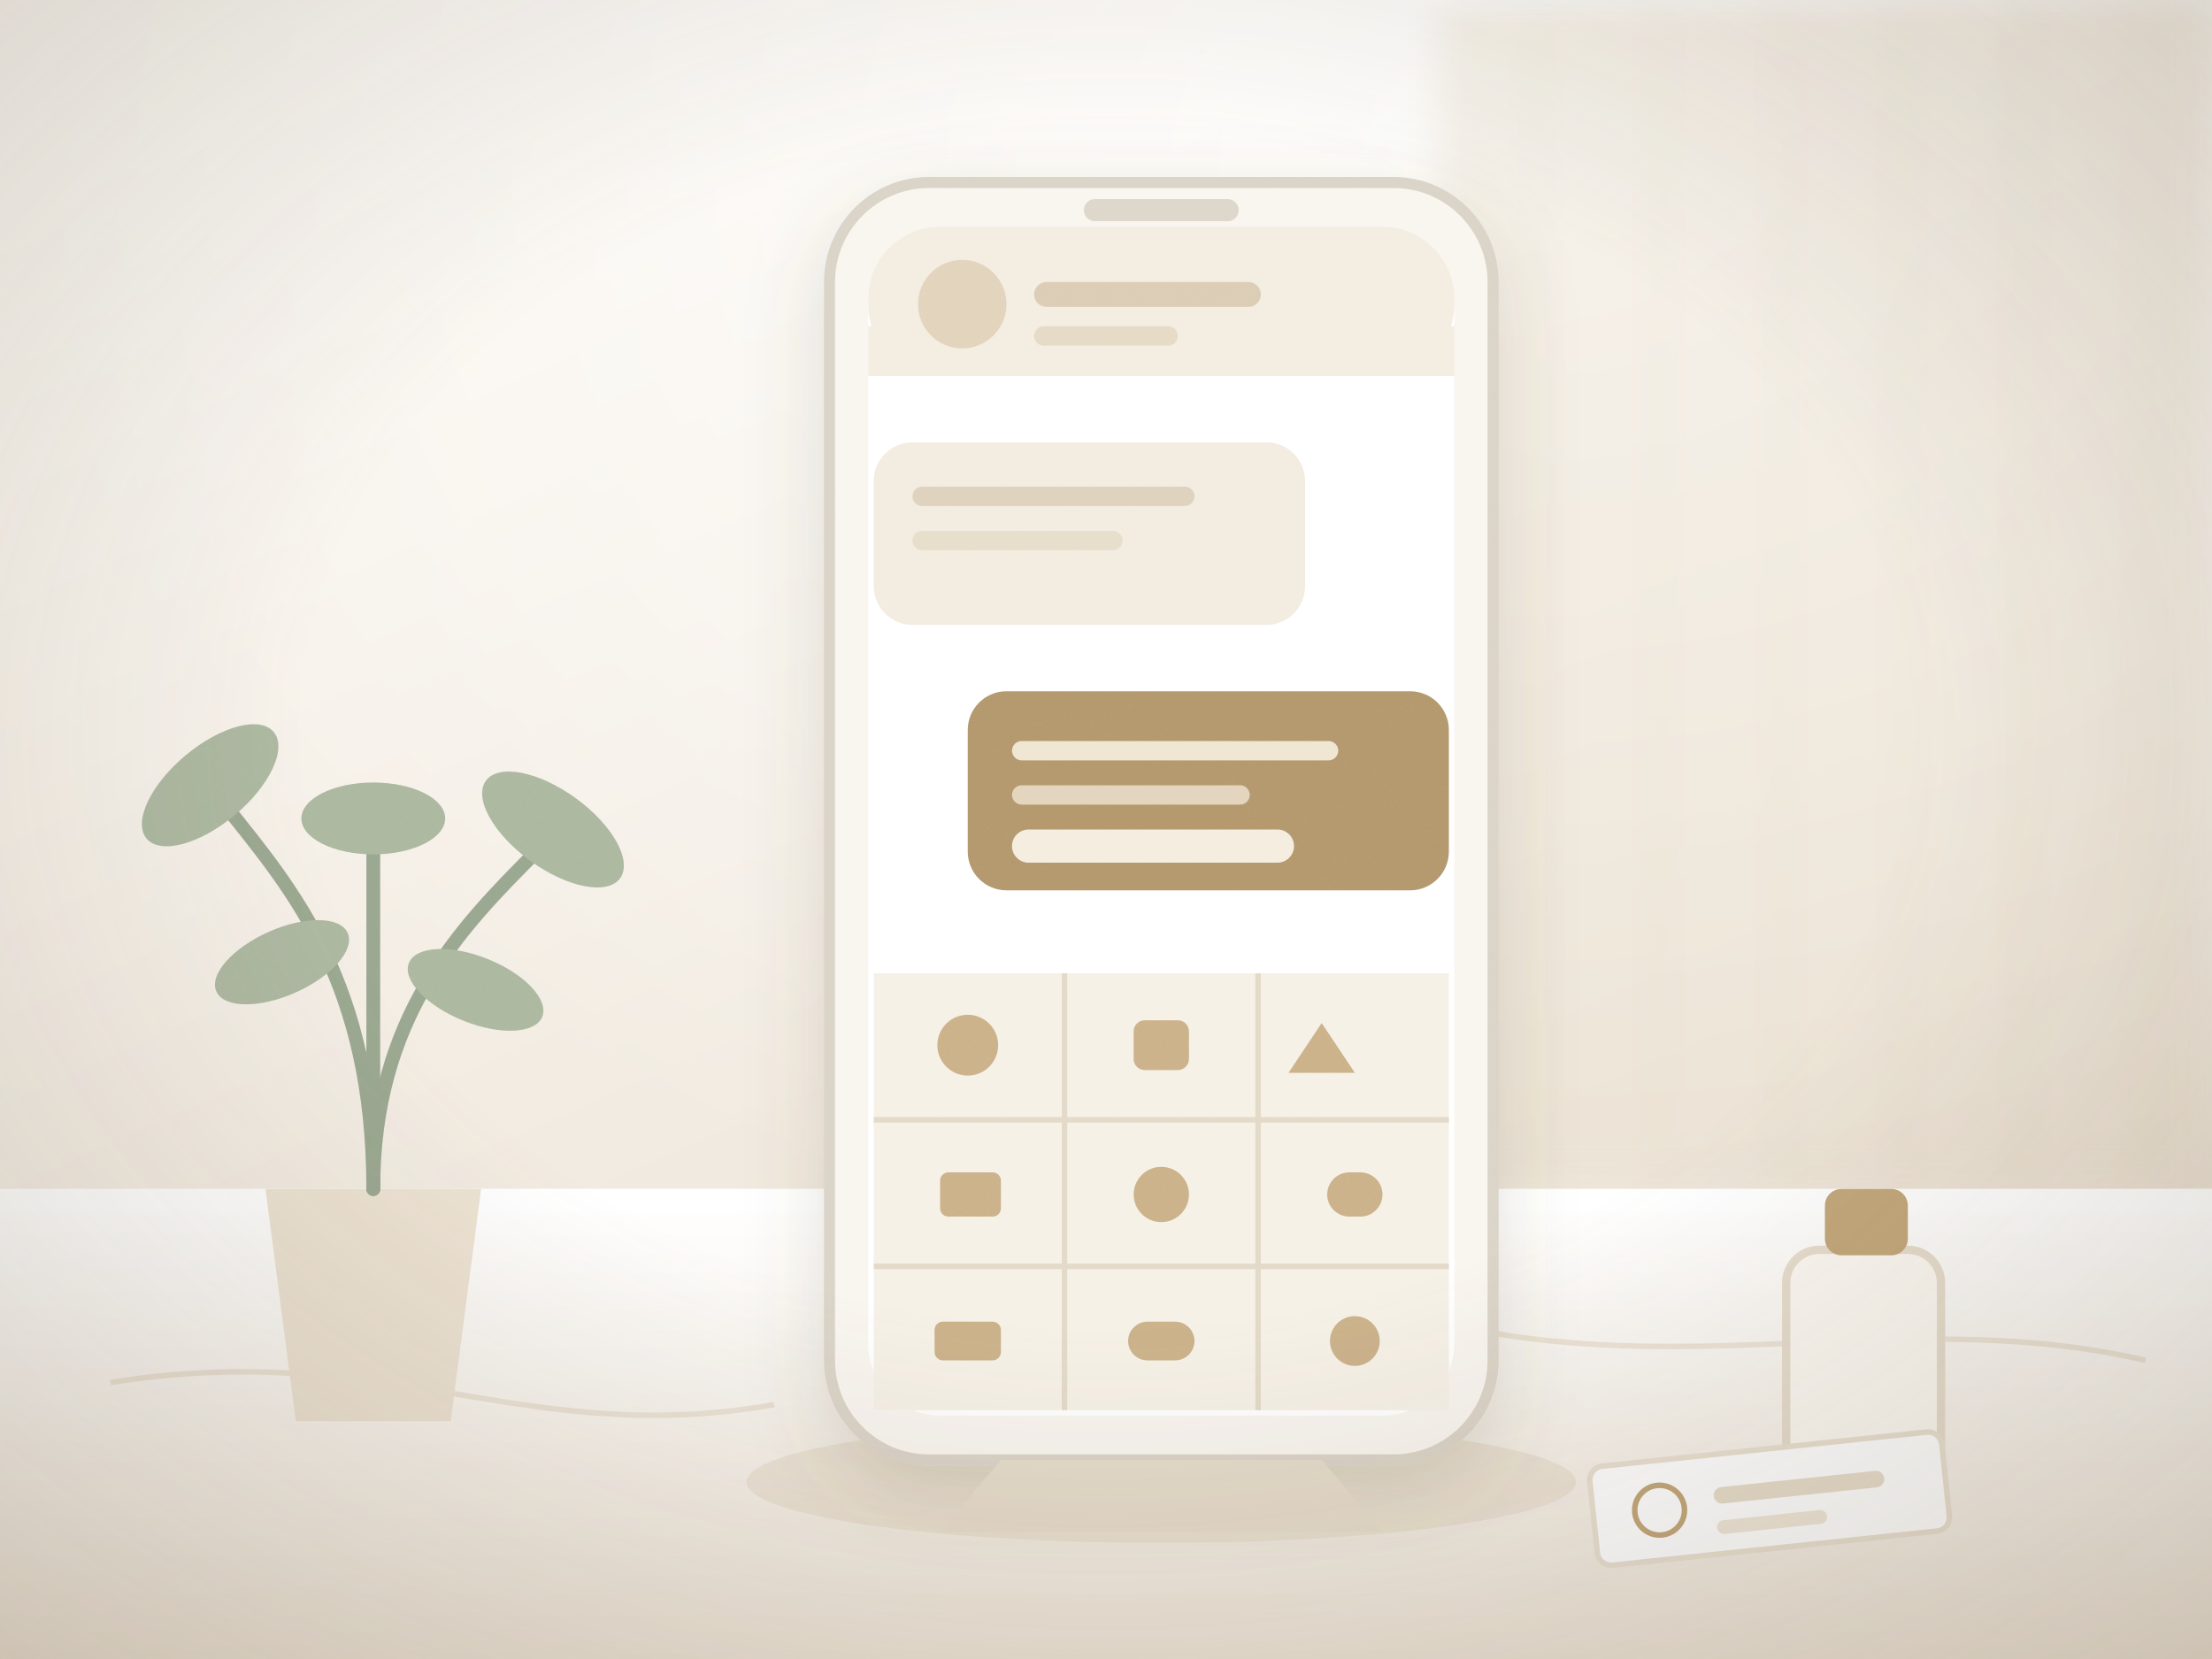
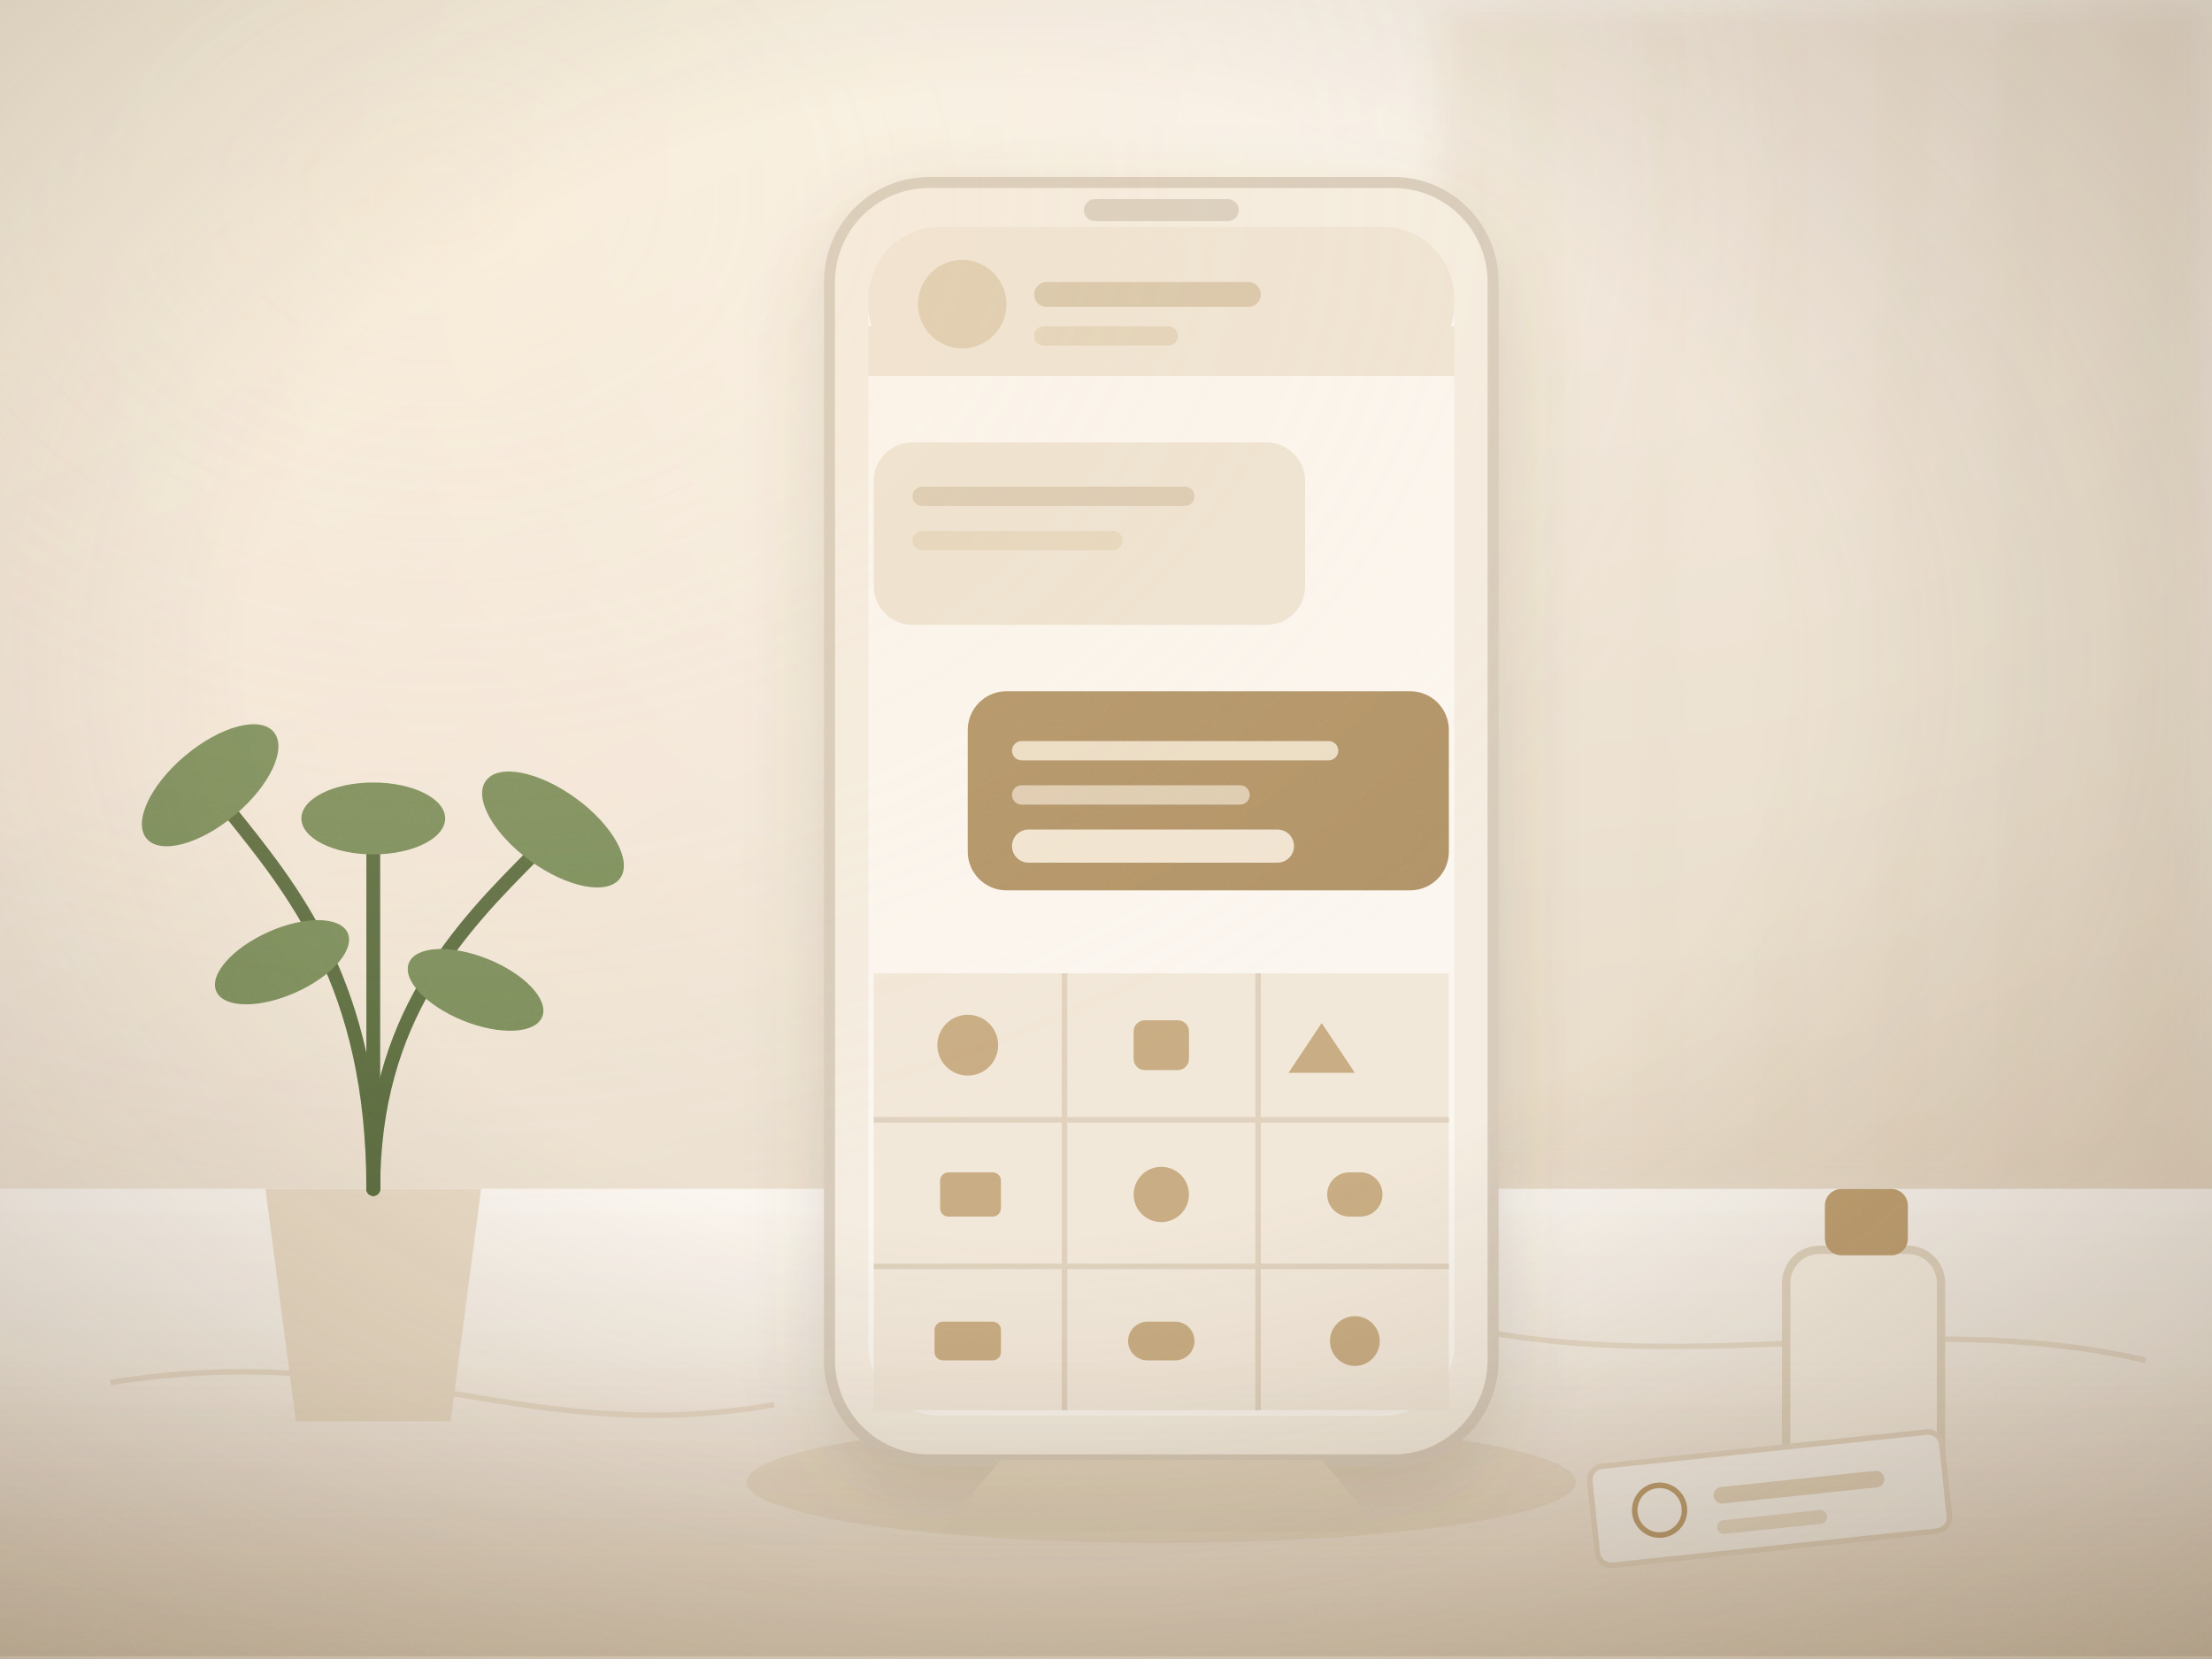
<svg xmlns="http://www.w3.org/2000/svg" viewBox="0 0 800 600" width="800" height="600" role="img" aria-label="公式LINEの予約メッセージとリッチメニューが表示されたスマートフォン">
  <defs>
    <linearGradient id="g2" x1="0.2" y1="0" x2="0.8" y2="1">
      <stop offset="0" stop-color="#FCF9F4" />
      <stop offset="1" stop-color="#E9DFD1" />
    </linearGradient>
    <radialGradient id="s2" cx="0.7" cy="0.1" r="0.7">
      <stop offset="0" stop-color="#fff" stop-opacity=".9" />
      <stop offset="1" stop-color="#fff" stop-opacity="0" />
    </radialGradient>
    <linearGradient id="desk2" x1="0" y1="0" x2="0" y2="1">
      <stop offset="0" stop-color="#FFFFFF" />
      <stop offset="1" stop-color="#EFE6D9" />
    </linearGradient>
    <filter id="bgblur" x="-12%" y="-12%" width="124%" height="124%" color-interpolation-filters="sRGB">
      <feGaussianBlur stdDeviation="7" />
    </filter>
    <filter id="grain" x="0%" y="0%" width="100%" height="100%" color-interpolation-filters="sRGB">
      <feTurbulence type="fractalNoise" baseFrequency="0.9" numOctaves="4" stitchTiles="stitch" />
      <feColorMatrix type="saturate" values="0" />
    </filter>
    <filter id="softshadow" x="-30%" y="-30%" width="160%" height="160%" color-interpolation-filters="sRGB">
      <feDropShadow dx="0" dy="10" stdDeviation="14" flood-color="#6B5942" flood-opacity="0.18" />
    </filter>
    <radialGradient id="vig" cx="0.5" cy="0.44" r="0.78">
      <stop offset="0.46" stop-color="#4A3B28" stop-opacity="0" />
      <stop offset="1" stop-color="#5A4830" stop-opacity="0.24" />
    </radialGradient>
+     <linearGradient id="floorFall" x1="0" y1="0" x2="0" y2="1">
+       <stop offset="0" stop-color="#7A5A2E" stop-opacity="0" />
+       <stop offset="1" stop-color="#7A5A2E" stop-opacity="0.15" />
+     </linearGradient>
+     <radialGradient id="bloomW" cx="0.5" cy="0.5" r="0.5">
+       <stop offset="0" stop-color="#FFE7B6" stop-opacity="0.85" />
+       <stop offset="1" stop-color="#FFE7B6" stop-opacity="0" />
+     </radialGradient>
+     <radialGradient id="vigW" cx="0.46" cy="0.4" r="0.82">
+       <stop offset="0.42" stop-color="#4A3418" stop-opacity="0" />
+       <stop offset="1" stop-color="#4A3418" stop-opacity="0.3" />
+     </radialGradient>
+     <filter id="grainW" x="0%" y="0%" width="100%" height="100%" color-interpolation-filters="sRGB">
+       <feTurbulence type="fractalNoise" baseFrequency="0.85" numOctaves="4" stitchTiles="stitch" />
+       <feColorMatrix type="saturate" values="0" />
+     </filter>
  </defs>
  <rect width="800" height="600" fill="url(#g2)" />
  <rect width="800" height="600" fill="url(#s2)" />
  <g filter="url(#bgblur)">
    <g opacity=".35">
      <rect x="520" y="0" width="280" height="430" fill="#E6D9C6" />
      <g stroke="#D6C4A9" stroke-width="3">
        <line x1="556" y1="0" x2="556" y2="430" />
        <line x1="600" y1="0" x2="600" y2="430" />
        <line x1="644" y1="0" x2="644" y2="430" />
        <line x1="688" y1="0" x2="688" y2="430" />
        <line x1="732" y1="0" x2="732" y2="430" />
        <line x1="776" y1="0" x2="776" y2="430" />
      </g>
    </g>
  </g>
  <path d="M0 430 H800 V600 H0 Z" fill="url(#desk2)" />
  <rect y="430" width="800" height="8" fill="#fff" />
  <g stroke="#E6DCCB" stroke-width="2" fill="none" opacity=".7">
    <path d="M40 500 C140 484 190 524 280 508" />
    <path d="M520 478 C610 500 690 472 776 492" />
  </g>
  <g>
    <path d="M96 430 h78 l-11 84 h-56 z" fill="#EDE3D3" />
-     <g stroke="#9CA992" stroke-width="5" fill="none" stroke-linecap="round">
+     <g stroke="#5F7347" stroke-width="5" fill="none" stroke-linecap="round">
      <path d="M135 430 C135 356 106 322 82 292" />
      <path d="M135 430 C135 368 166 336 194 308" />
      <path d="M135 430 C135 380 135 342 135 306" />
    </g>
-     <g fill="#AEB9A2">
+     <g fill="#7E9463">
      <ellipse cx="76" cy="284" rx="30" ry="14" transform="rotate(-40 76 284)" />
      <ellipse cx="200" cy="300" rx="30" ry="14" transform="rotate(36 200 300)" />
      <ellipse cx="135" cy="296" rx="26" ry="13" />
      <ellipse cx="102" cy="348" rx="26" ry="12" transform="rotate(-24 102 348)" />
      <ellipse cx="172" cy="358" rx="26" ry="12" transform="rotate(22 172 358)" />
    </g>
  </g>
  <g>
    <ellipse cx="420" cy="536" rx="150" ry="22" fill="#E2D5C2" opacity=".45" />
    <rect x="300" y="66" width="240" height="462" rx="36" fill="#F9F5EF" stroke="#DBD4C8" stroke-width="4" filter="url(#softshadow)" />
    <rect x="314" y="82" width="212" height="430" rx="26" fill="#FFFFFF" />
    <rect x="392" y="72" width="56" height="8" rx="4" fill="#DED7CC" />
    <rect x="314" y="82" width="212" height="54" rx="26" fill="#F3EDE2" />
    <rect x="314" y="118" width="212" height="18" fill="#F3EDE2" />
    <circle cx="348" cy="110" r="16" fill="#E3D5BD" />
    <rect x="374" y="102" width="82" height="9" rx="4.5" fill="#DCCEB6" />
    <rect x="374" y="118" width="52" height="7" rx="3.5" fill="#E6DBC7" />
    <g>
      <path d="M330 160 h128 a14 14 0 0 1 14 14 v38 a14 14 0 0 1 -14 14 h-128 a14 14 0 0 1 -14 -14 v-38 a14 14 0 0 1 14 -14 z" fill="#F2ECE1" />
      <rect x="330" y="176" width="102" height="7" rx="3.5" fill="#DFD3BF" />
      <rect x="330" y="192" width="76" height="7" rx="3.5" fill="#E8DECC" />
      <path d="M364 250 h146 a14 14 0 0 1 14 14 v44 a14 14 0 0 1 -14 14 h-146 a14 14 0 0 1 -14 -14 v-44 a14 14 0 0 1 14 -14 z" fill="#B59A70" />
      <rect x="366" y="268" width="118" height="7" rx="3.5" fill="#F6EEDF" opacity=".9" />
      <rect x="366" y="284" width="86" height="7" rx="3.5" fill="#F6EEDF" opacity=".7" />
      <rect x="366" y="300" width="102" height="12" rx="6" fill="#F8F2E6" opacity=".95" />
    </g>
    <g>
      <rect x="316" y="352" width="208" height="158" fill="#F6F1E7" />
      <g stroke="#E4DACA" stroke-width="2">
        <line x1="316" y1="405" x2="524" y2="405" />
        <line x1="316" y1="458" x2="524" y2="458" />
        <line x1="385" y1="352" x2="385" y2="510" />
        <line x1="455" y1="352" x2="455" y2="510" />
      </g>
      <g fill="#C4A87C" opacity=".85">
        <circle cx="350" cy="378" r="11" />
        <rect x="410" y="369" width="20" height="18" rx="4" />
        <path d="M478 370 l12 18 h-24 z" />
        <rect x="340" y="424" width="22" height="16" rx="3" />
        <circle cx="420" cy="432" r="10" />
        <rect x="480" y="424" width="20" height="16" rx="8" />
        <rect x="338" y="478" width="24" height="14" rx="3" />
        <rect x="408" y="478" width="24" height="14" rx="7" />
        <circle cx="490" cy="485" r="9" />
      </g>
    </g>
    <path d="M362 528 h116 l22 26 h-160 z" fill="#E6DCCB" />
  </g>
  <g>
    <rect x="646" y="452" width="56" height="96" rx="12" fill="#FCF8F2" stroke="#E6DDCD" stroke-width="3" />
    <rect x="660" y="430" width="30" height="24" rx="6" fill="#C4A87C" />
  </g>
  <g>
    <g transform="rotate(-6 640 542)">
      <rect x="576" y="524" width="128" height="36" rx="5" fill="#FFFFFF" />
      <rect x="576" y="524" width="128" height="36" rx="5" fill="none" stroke="#EAE1D2" stroke-width="2" />
      <circle cx="600" cy="542" r="9" fill="none" stroke="#C4A87C" stroke-width="2" />
      <rect x="620" y="536" width="62" height="6" rx="3" fill="#E8DECC" />
      <rect x="620" y="548" width="40" height="5" rx="2.5" fill="#EFE7D9" />
    </g>
  </g>
-   <rect width="800" height="600" fill="url(#vig)" />
-   <rect width="800" height="600" filter="url(#grain)" opacity="0.05" style="mix-blend-mode:overlay" />
+   <ellipse cx="160" cy="72" rx="496" ry="372" fill="url(#bloomW)" opacity="0.24" />
+   <rect width="800" height="600" fill="#C98F3A" opacity="0.08" style="mix-blend-mode:multiply" />
+   <rect x="0" y="491" width="800" height="108" fill="url(#floorFall)" />
+   <rect width="800" height="600" fill="url(#vigW)" />
+   <rect width="800" height="600" filter="url(#grainW)" opacity="0.055" style="mix-blend-mode:overlay" />
</svg>
